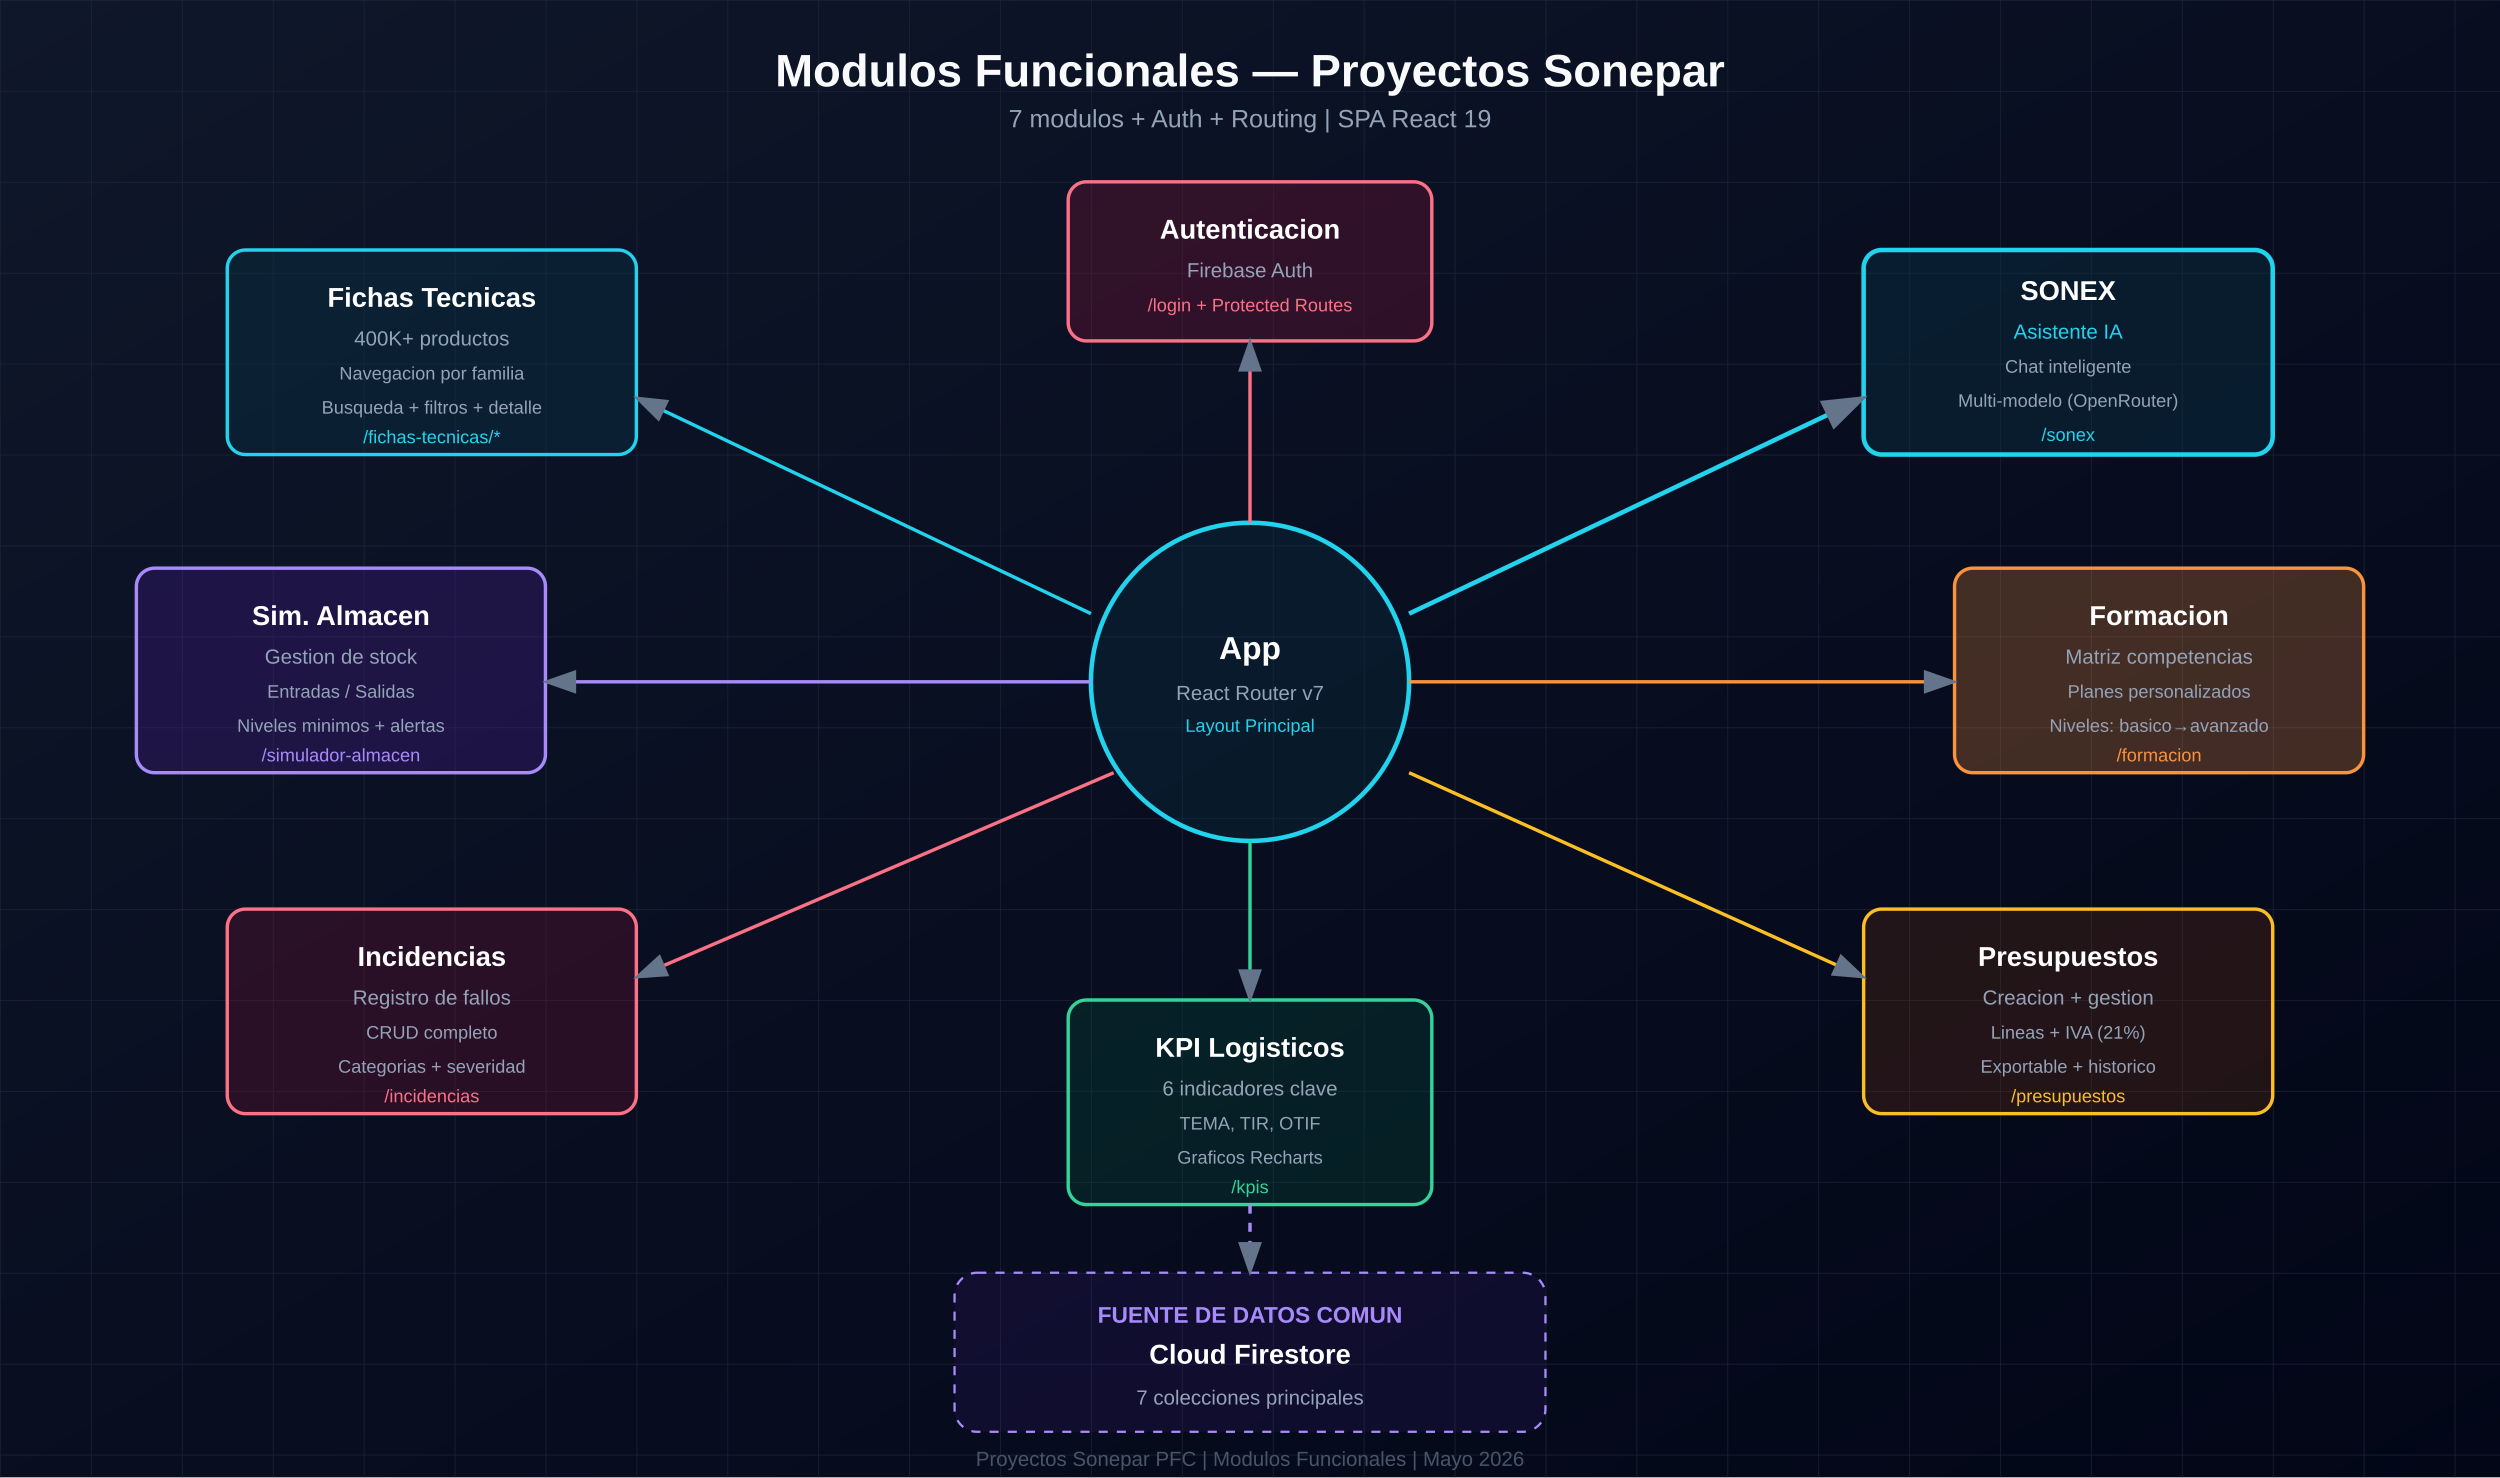
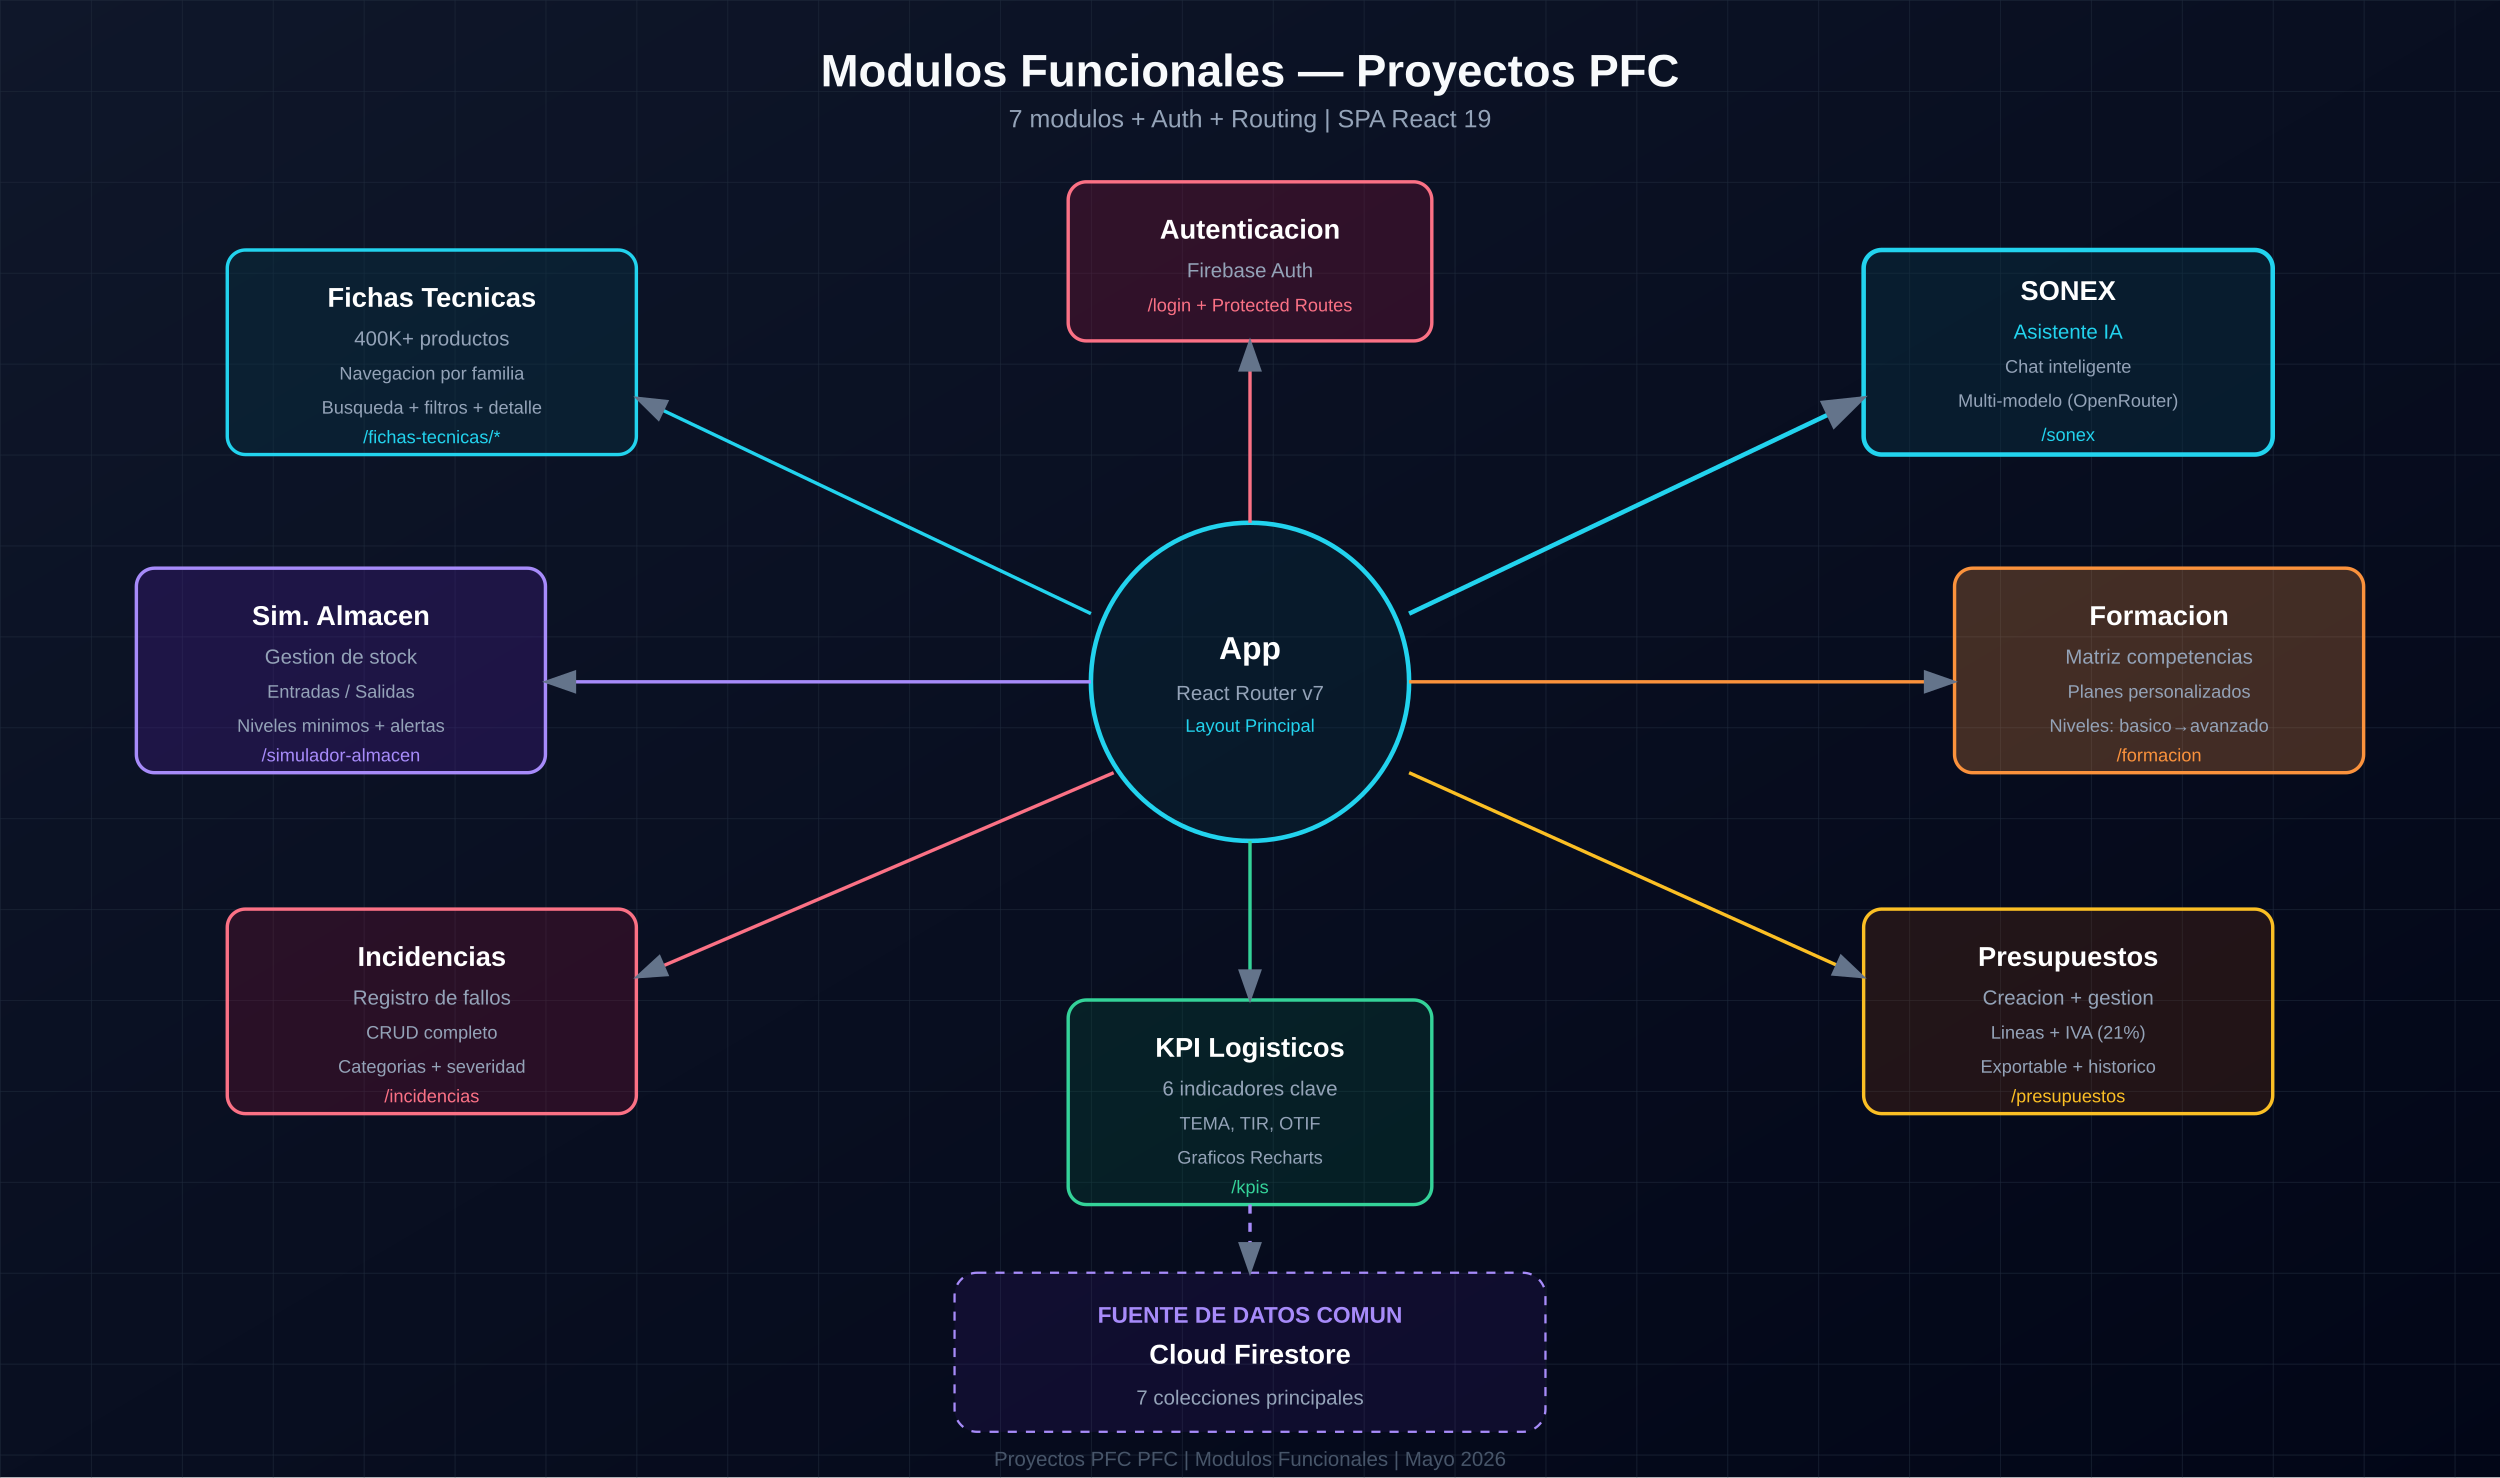
<svg xmlns="http://www.w3.org/2000/svg" viewBox="0 0 1100 650" font-family="'Segoe UI', Arial, sans-serif">
  <defs>
    <linearGradient id="bg" x1="0%" y1="0%" x2="100%" y2="100%">
      <stop offset="0%" style="stop-color:#0f172a" />
      <stop offset="100%" style="stop-color:#020617" />
    </linearGradient>
    <pattern id="grid" width="40" height="40" patternUnits="userSpaceOnUse">
      <path d="M 40 0 L 0 0 0 40" fill="none" stroke="#1e293b" stroke-width="0.5" />
    </pattern>
    <marker id="arrow" markerWidth="10" markerHeight="7" refX="9" refY="3.5" orient="auto">
      <polygon points="0 0, 10 3.5, 0 7" fill="#64748b" />
    </marker>
  </defs>
  <rect width="1100" height="650" fill="url(#bg)" />
  <rect width="1100" height="650" fill="url(#grid)" />
-   <text x="550" y="38" fill="#f8fafc" font-size="20" font-weight="700" text-anchor="middle">Modulos Funcionales — Proyectos Sonepar</text>
+   <text x="550" y="38" fill="#f8fafc" font-size="20" font-weight="700" text-anchor="middle">Modulos Funcionales — Proyectos PFC</text>
  <text x="550" y="56" fill="#94a3b8" font-size="11" text-anchor="middle">7 modulos + Auth + Routing | SPA React 19</text>
  <circle cx="550" cy="300" r="70" fill="rgba(8, 51, 68, 0.3)" stroke="#22d3ee" stroke-width="2" />
  <text x="550" y="290" fill="white" font-size="14" font-weight="700" text-anchor="middle">App</text>
  <text x="550" y="308" fill="#94a3b8" font-size="9" text-anchor="middle">React Router v7</text>
  <text x="550" y="322" fill="#22d3ee" font-size="8" text-anchor="middle">Layout Principal</text>
  <rect x="470" y="80" width="160" height="70" rx="8" fill="rgba(136, 19, 55, 0.3)" stroke="#fb7185" stroke-width="1.5" />
  <text x="550" y="105" fill="white" font-size="12" font-weight="700" text-anchor="middle">Autenticacion</text>
  <text x="550" y="122" fill="#94a3b8" font-size="9" text-anchor="middle">Firebase Auth</text>
  <text x="550" y="137" fill="#fb7185" font-size="8" text-anchor="middle">/login + Protected Routes</text>
  <rect x="100" y="110" width="180" height="90" rx="8" fill="rgba(8, 51, 68, 0.4)" stroke="#22d3ee" stroke-width="1.5" />
  <text x="190" y="135" fill="white" font-size="12" font-weight="700" text-anchor="middle">Fichas Tecnicas</text>
  <text x="190" y="152" fill="#94a3b8" font-size="9" text-anchor="middle">400K+ productos</text>
  <text x="190" y="167" fill="#94a3b8" font-size="8" text-anchor="middle">Navegacion por familia</text>
  <text x="190" y="182" fill="#94a3b8" font-size="8" text-anchor="middle">Busqueda + filtros + detalle</text>
  <text x="190" y="195" fill="#22d3ee" font-size="8" text-anchor="middle">/fichas-tecnicas/*</text>
  <rect x="60" y="250" width="180" height="90" rx="8" fill="rgba(76, 29, 149, 0.3)" stroke="#a78bfa" stroke-width="1.5" />
  <text x="150" y="275" fill="white" font-size="12" font-weight="700" text-anchor="middle">Sim. Almacen</text>
  <text x="150" y="292" fill="#94a3b8" font-size="9" text-anchor="middle">Gestion de stock</text>
  <text x="150" y="307" fill="#94a3b8" font-size="8" text-anchor="middle">Entradas / Salidas</text>
  <text x="150" y="322" fill="#94a3b8" font-size="8" text-anchor="middle">Niveles minimos + alertas</text>
  <text x="150" y="335" fill="#a78bfa" font-size="8" text-anchor="middle">/simulador-almacen</text>
  <rect x="100" y="400" width="180" height="90" rx="8" fill="rgba(136, 19, 55, 0.25)" stroke="#fb7185" stroke-width="1.5" />
  <text x="190" y="425" fill="white" font-size="12" font-weight="700" text-anchor="middle">Incidencias</text>
  <text x="190" y="442" fill="#94a3b8" font-size="9" text-anchor="middle">Registro de fallos</text>
  <text x="190" y="457" fill="#94a3b8" font-size="8" text-anchor="middle">CRUD completo</text>
  <text x="190" y="472" fill="#94a3b8" font-size="8" text-anchor="middle">Categorias + severidad</text>
  <text x="190" y="485" fill="#fb7185" font-size="8" text-anchor="middle">/incidencias</text>
  <rect x="470" y="440" width="160" height="90" rx="8" fill="rgba(6, 78, 59, 0.3)" stroke="#34d399" stroke-width="1.5" />
  <text x="550" y="465" fill="white" font-size="12" font-weight="700" text-anchor="middle">KPI Logisticos</text>
  <text x="550" y="482" fill="#94a3b8" font-size="9" text-anchor="middle">6 indicadores clave</text>
  <text x="550" y="497" fill="#94a3b8" font-size="8" text-anchor="middle">TEMA, TIR, OTIF</text>
  <text x="550" y="512" fill="#94a3b8" font-size="8" text-anchor="middle">Graficos Recharts</text>
  <text x="550" y="525" fill="#34d399" font-size="8" text-anchor="middle">/kpis</text>
  <rect x="820" y="400" width="180" height="90" rx="8" fill="rgba(120, 53, 15, 0.25)" stroke="#fbbf24" stroke-width="1.5" />
  <text x="910" y="425" fill="white" font-size="12" font-weight="700" text-anchor="middle">Presupuestos</text>
  <text x="910" y="442" fill="#94a3b8" font-size="9" text-anchor="middle">Creacion + gestion</text>
  <text x="910" y="457" fill="#94a3b8" font-size="8" text-anchor="middle">Lineas + IVA (21%)</text>
  <text x="910" y="472" fill="#94a3b8" font-size="8" text-anchor="middle">Exportable + historico</text>
  <text x="910" y="485" fill="#fbbf24" font-size="8" text-anchor="middle">/presupuestos</text>
  <rect x="860" y="250" width="180" height="90" rx="8" fill="rgba(251, 146, 60, 0.25)" stroke="#fb923c" stroke-width="1.5" />
  <text x="950" y="275" fill="white" font-size="12" font-weight="700" text-anchor="middle">Formacion</text>
  <text x="950" y="292" fill="#94a3b8" font-size="9" text-anchor="middle">Matriz competencias</text>
  <text x="950" y="307" fill="#94a3b8" font-size="8" text-anchor="middle">Planes personalizados</text>
  <text x="950" y="322" fill="#94a3b8" font-size="8" text-anchor="middle">Niveles: basico→avanzado</text>
  <text x="950" y="335" fill="#fb923c" font-size="8" text-anchor="middle">/formacion</text>
  <rect x="820" y="110" width="180" height="90" rx="8" fill="rgba(8, 51, 68, 0.4)" stroke="#22d3ee" stroke-width="2" />
  <text x="910" y="132" fill="white" font-size="12" font-weight="700" text-anchor="middle">SONEX</text>
  <text x="910" y="149" fill="#22d3ee" font-size="9" text-anchor="middle">Asistente IA</text>
  <text x="910" y="164" fill="#94a3b8" font-size="8" text-anchor="middle">Chat inteligente</text>
  <text x="910" y="179" fill="#94a3b8" font-size="8" text-anchor="middle">Multi-modelo (OpenRouter)</text>
  <text x="910" y="194" fill="#22d3ee" font-size="8" text-anchor="middle">/sonex</text>
  <line x1="550" y1="230" x2="550" y2="150" stroke="#fb7185" stroke-width="1.5" marker-end="url(#arrow)" />
  <line x1="480" y1="270" x2="280" y2="175" stroke="#22d3ee" stroke-width="1.5" marker-end="url(#arrow)" />
  <line x1="480" y1="300" x2="240" y2="300" stroke="#a78bfa" stroke-width="1.5" marker-end="url(#arrow)" />
  <line x1="490" y1="340" x2="280" y2="430" stroke="#fb7185" stroke-width="1.5" marker-end="url(#arrow)" />
  <line x1="550" y1="370" x2="550" y2="440" stroke="#34d399" stroke-width="1.5" marker-end="url(#arrow)" />
  <line x1="620" y1="340" x2="820" y2="430" stroke="#fbbf24" stroke-width="1.5" marker-end="url(#arrow)" />
  <line x1="620" y1="300" x2="860" y2="300" stroke="#fb923c" stroke-width="1.5" marker-end="url(#arrow)" />
  <line x1="620" y1="270" x2="820" y2="175" stroke="#22d3ee" stroke-width="2" marker-end="url(#arrow)" />
  <rect x="420" y="560" width="260" height="70" rx="10" fill="rgba(76, 29, 149, 0.15)" stroke="#a78bfa" stroke-width="1" stroke-dasharray="4,4" />
  <text x="550" y="582" fill="#a78bfa" font-size="10" font-weight="600" text-anchor="middle">FUENTE DE DATOS COMUN</text>
  <text x="550" y="600" fill="white" font-size="12" font-weight="700" text-anchor="middle">Cloud Firestore</text>
  <text x="550" y="618" fill="#94a3b8" font-size="9" text-anchor="middle">7 colecciones principales</text>
  <line x1="550" y1="530" x2="550" y2="560" stroke="#a78bfa" stroke-width="1.5" stroke-dasharray="4,4" marker-end="url(#arrow)" />
-   <text x="550" y="645" fill="#475569" font-size="9" text-anchor="middle">Proyectos Sonepar PFC | Modulos Funcionales | Mayo 2026</text>
+   <text x="550" y="645" fill="#475569" font-size="9" text-anchor="middle">Proyectos PFC PFC | Modulos Funcionales | Mayo 2026</text>
</svg>
